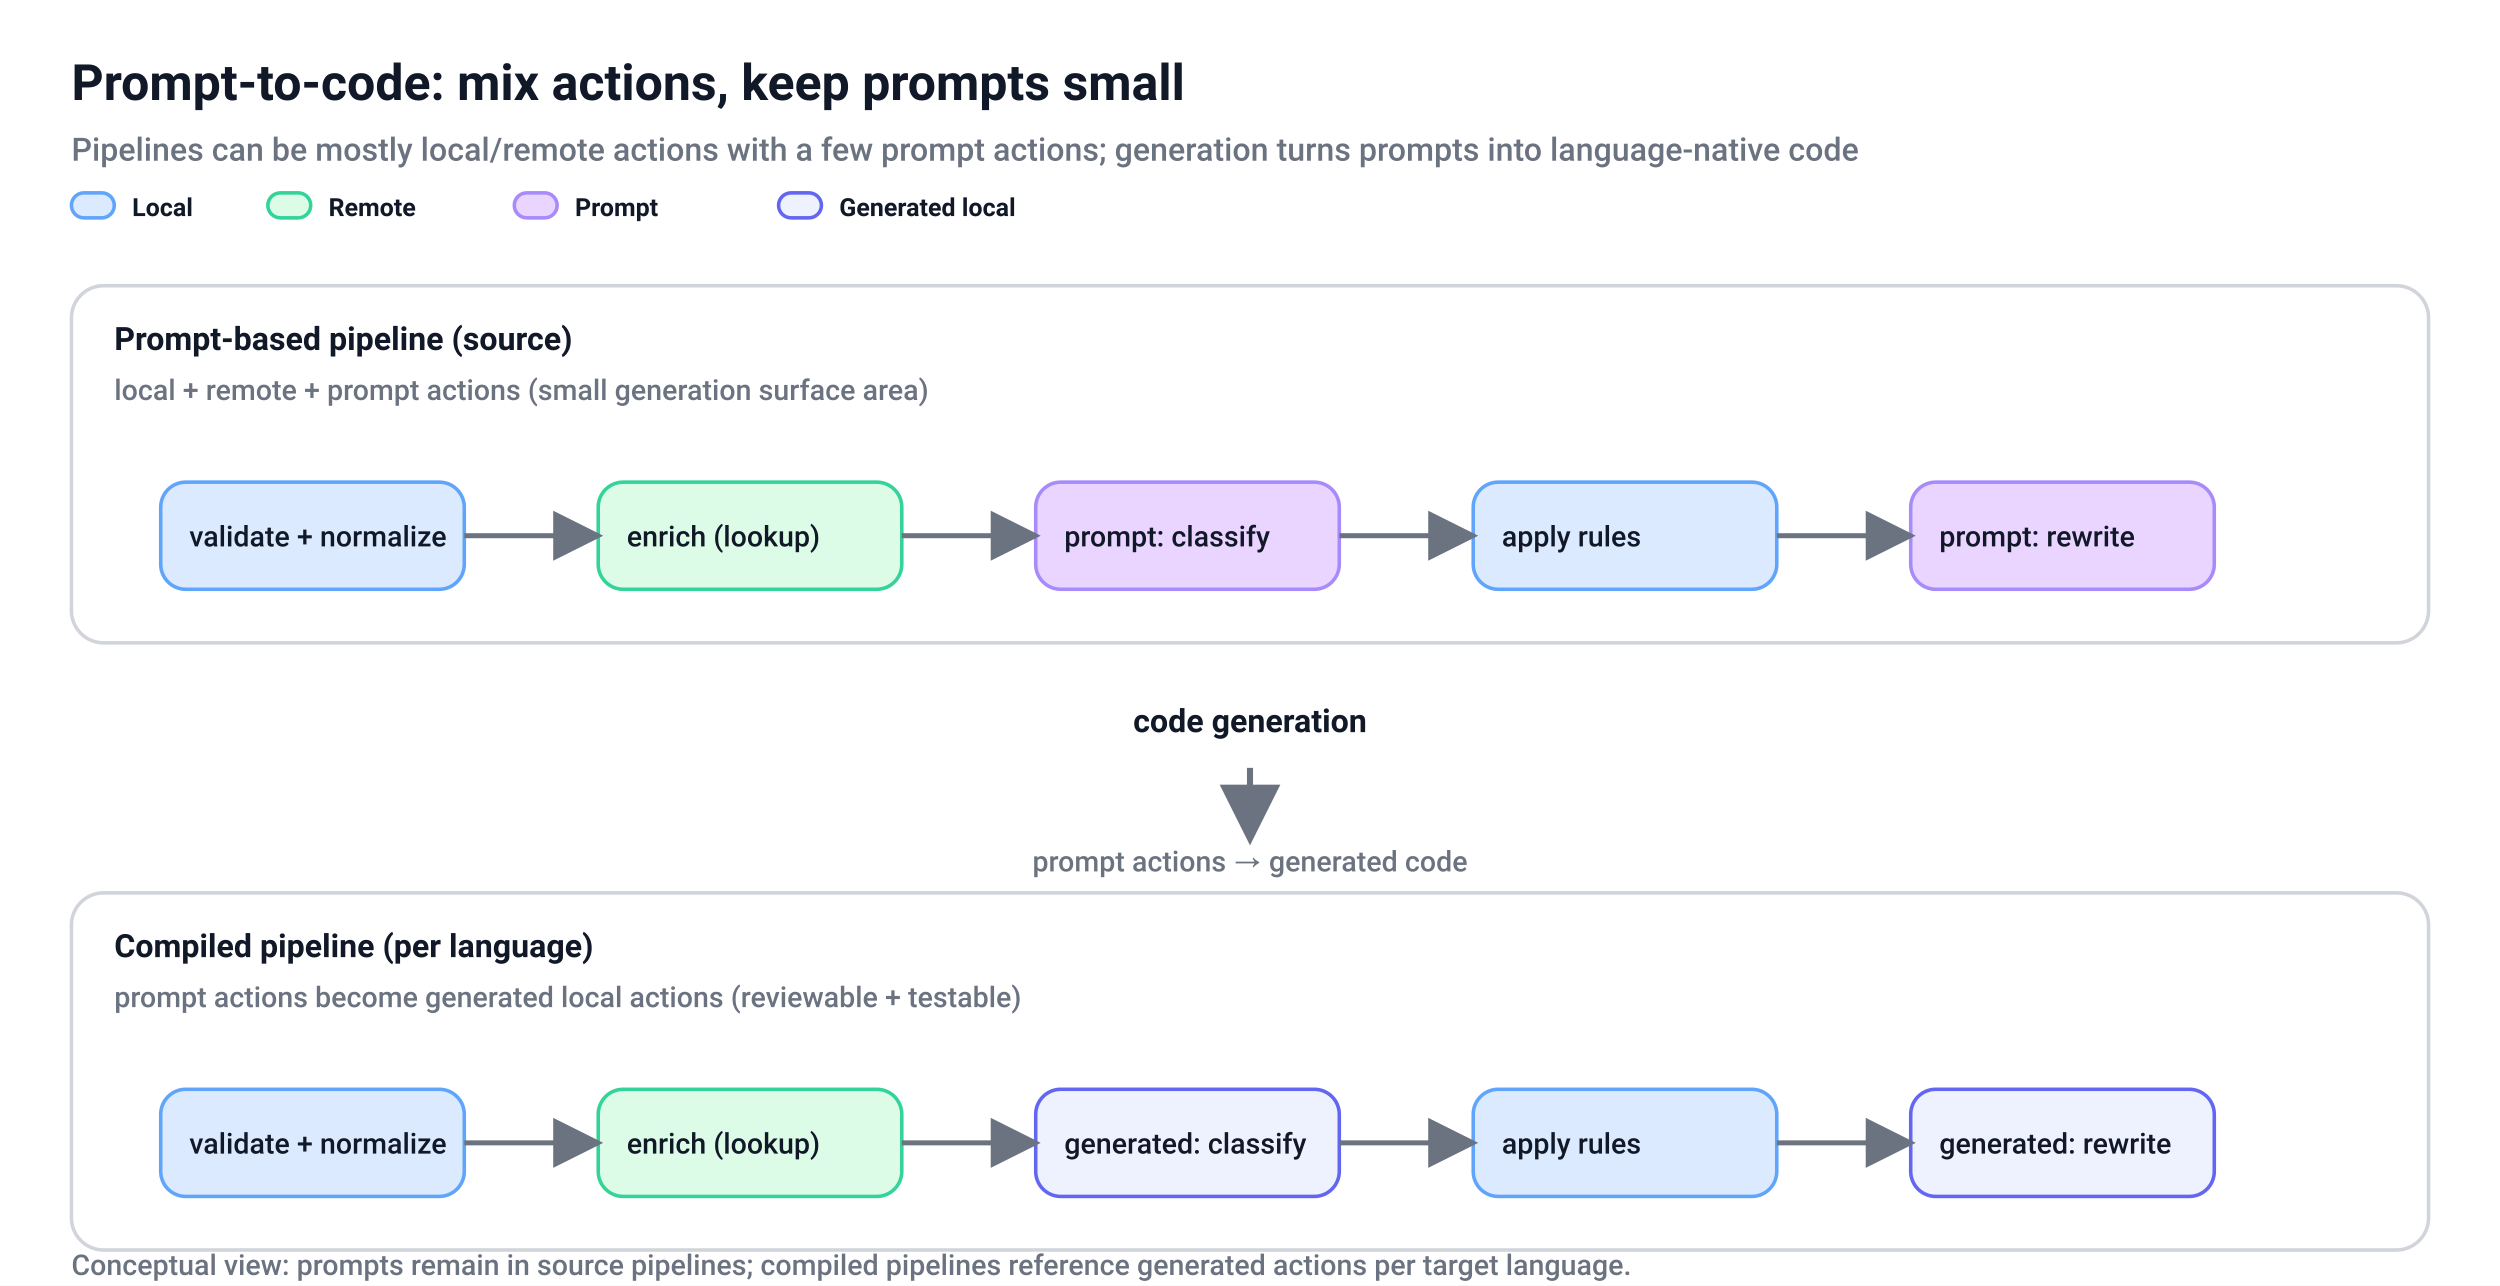
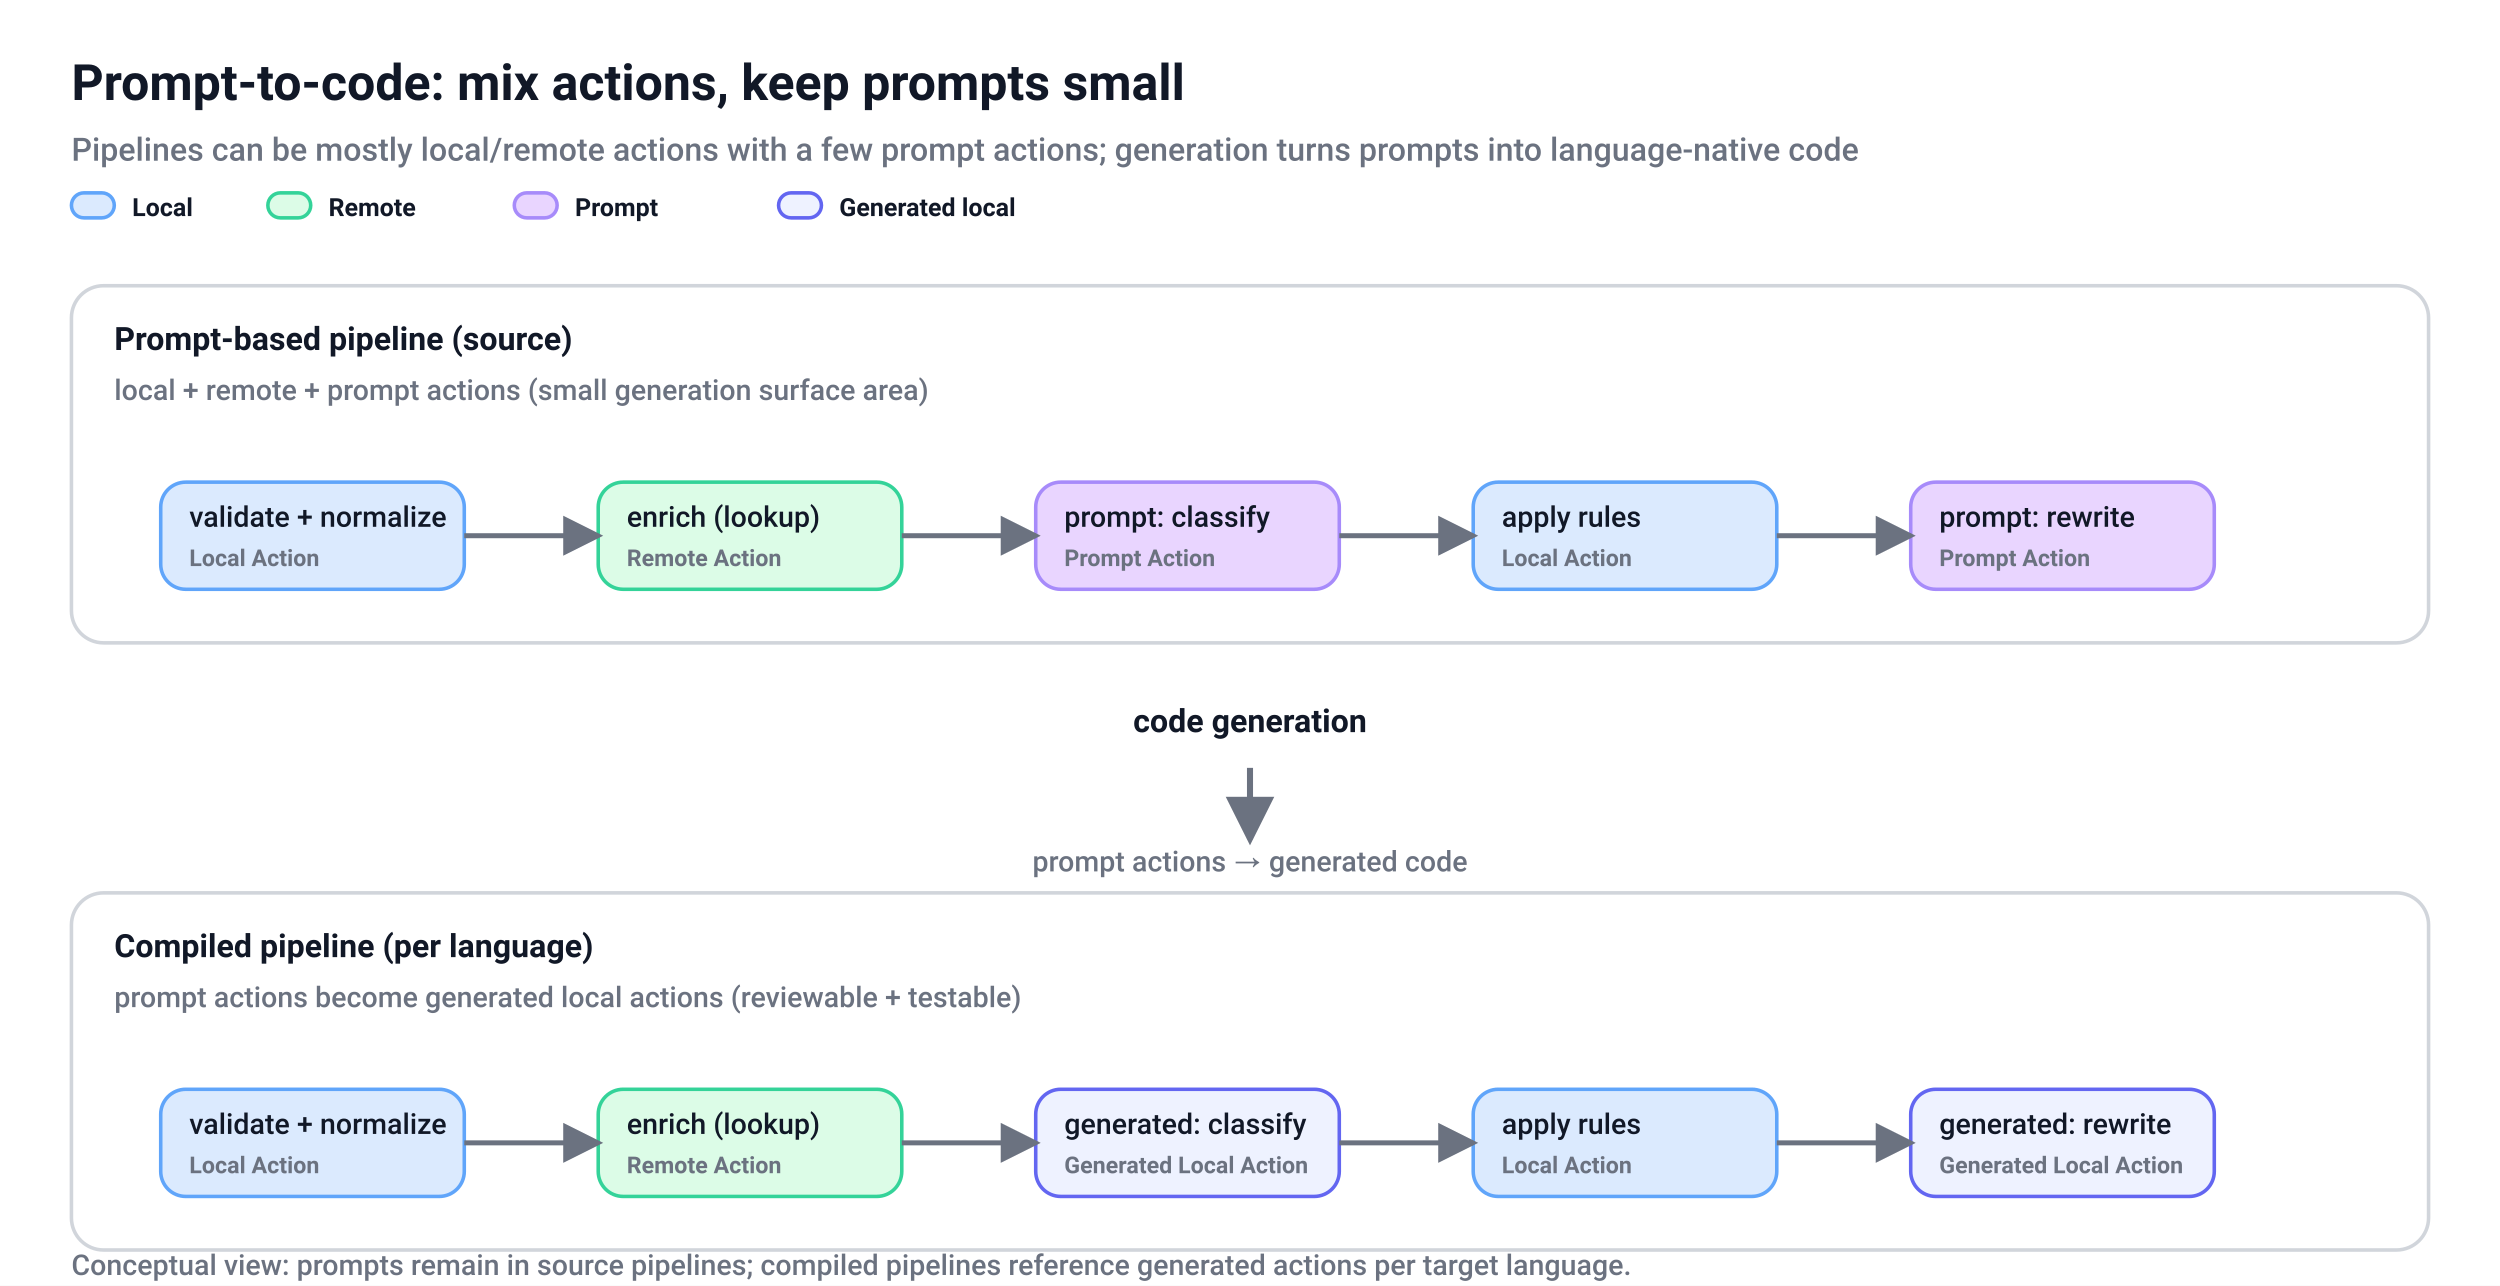
<svg xmlns="http://www.w3.org/2000/svg" width="1400" height="720" viewBox="0 0 1400 720" role="img" aria-label="Prompt-to-code: a prompt-based pipeline with mixed action types compiles into a per-language pipeline where prompt actions become generated local actions.">
  <defs>
    <style>
      .title { font: 700 28px system-ui, -apple-system, Segoe UI, Roboto, Helvetica, Arial, sans-serif; fill: #111827; }
      .subtitle { font: 500 18px system-ui, -apple-system, Segoe UI, Roboto, Helvetica, Arial, sans-serif; fill: #6b7280; }
      .heading { font: 700 18px system-ui, -apple-system, Segoe UI, Roboto, Helvetica, Arial, sans-serif; fill: #111827; }
      .text { font: 500 16px system-ui, -apple-system, Segoe UI, Roboto, Helvetica, Arial, sans-serif; fill: #111827; }
      .muted { fill: #6b7280; }
+       .typeLabel { font: 600 13px system-ui, -apple-system, Segoe UI, Roboto, Helvetica, Arial, sans-serif; fill: #6b7280; }
      .chipText { font: 700 14px system-ui, -apple-system, Segoe UI, Roboto, Helvetica, Arial, sans-serif; fill: #111827; }
      .box { stroke-width: 2; }
    </style>
-     <marker id="arrow" markerWidth="10" markerHeight="10" refX="9" refY="5" orient="auto">
-       <path d="M0,0 L10,5 L0,10 Z" fill="#6b7280" />
+     <marker id="arrow" markerWidth="8" markerHeight="8" refX="7" refY="4" orient="auto">
+       <path d="M0,0 L8,4 L0,8 Z" fill="#6b7280" />
    </marker>
  </defs>
  <rect x="0" y="0" width="1400" height="720" fill="#ffffff" />
  <text x="40" y="56" class="title">Prompt-to-code: mix actions, keep prompts small</text>
  <text x="40" y="90" class="subtitle">Pipelines can be mostly local/remote actions with a few prompt actions; generation turns prompts into language-native code</text>
  <rect x="40" y="108" width="24" height="14" rx="7" fill="#dbeafe" stroke="#60a5fa" class="box" />
  <text x="74" y="121" class="chipText">Local</text>
  <rect x="150" y="108" width="24" height="14" rx="7" fill="#dcfce7" stroke="#34d399" class="box" />
  <text x="184" y="121" class="chipText">Remote</text>
  <rect x="288" y="108" width="24" height="14" rx="7" fill="#e9d5ff" stroke="#a78bfa" class="box" />
  <text x="322" y="121" class="chipText">Prompt</text>
  <rect x="436" y="108" width="24" height="14" rx="7" fill="#eef2ff" stroke="#6366f1" class="box" />
  <text x="470" y="121" class="chipText">Generated local</text>
  <rect x="40" y="160" width="1320" height="200" rx="18" fill="#ffffff" stroke="#d1d5db" class="box" />
  <text x="64" y="196" class="heading">Prompt-based pipeline (source)</text>
  <text x="64" y="224" class="text muted">local + remote + prompt actions (small generation surface area)</text>
  <rect x="90" y="270" width="170" height="60" rx="14" fill="#dbeafe" stroke="#60a5fa" class="box" />
-   <text x="106" y="306" class="text">validate + normalize</text>
+   <text x="106" y="295" class="text">validate + normalize</text>
+   <text x="106" y="317" class="typeLabel">Local Action</text>
  <rect x="335" y="270" width="170" height="60" rx="14" fill="#dcfce7" stroke="#34d399" class="box" />
-   <text x="351" y="306" class="text">enrich (lookup)</text>
+   <text x="351" y="295" class="text">enrich (lookup)</text>
+   <text x="351" y="317" class="typeLabel">Remote Action</text>
  <rect x="580" y="270" width="170" height="60" rx="14" fill="#e9d5ff" stroke="#a78bfa" class="box" />
-   <text x="596" y="306" class="text">prompt: classify</text>
+   <text x="596" y="295" class="text">prompt: classify</text>
+   <text x="596" y="317" class="typeLabel">Prompt Action</text>
  <rect x="825" y="270" width="170" height="60" rx="14" fill="#dbeafe" stroke="#60a5fa" class="box" />
-   <text x="841" y="306" class="text">apply rules</text>
+   <text x="841" y="295" class="text">apply rules</text>
+   <text x="841" y="317" class="typeLabel">Local Action</text>
  <rect x="1070" y="270" width="170" height="60" rx="14" fill="#e9d5ff" stroke="#a78bfa" class="box" />
-   <text x="1086" y="306" class="text">prompt: rewrite</text>
+   <text x="1086" y="295" class="text">prompt: rewrite</text>
+   <text x="1086" y="317" class="typeLabel">Prompt Action</text>
  <line x1="260" y1="300" x2="335" y2="300" stroke="#6b7280" stroke-width="2.8" marker-end="url(#arrow)" />
  <line x1="505" y1="300" x2="580" y2="300" stroke="#6b7280" stroke-width="2.8" marker-end="url(#arrow)" />
  <line x1="750" y1="300" x2="825" y2="300" stroke="#6b7280" stroke-width="2.8" marker-end="url(#arrow)" />
  <line x1="995" y1="300" x2="1070" y2="300" stroke="#6b7280" stroke-width="2.8" marker-end="url(#arrow)" />
  <text x="700" y="410" class="heading" text-anchor="middle">code generation</text>
  <line x1="700" y1="430" x2="700" y2="470" stroke="#6b7280" stroke-width="3.4" marker-end="url(#arrow)" />
  <text x="700" y="488" class="text muted" text-anchor="middle">prompt actions → generated code</text>
  <rect x="40" y="500" width="1320" height="200" rx="18" fill="#ffffff" stroke="#d1d5db" class="box" />
  <text x="64" y="536" class="heading">Compiled pipeline (per language)</text>
  <text x="64" y="564" class="text muted">prompt actions become generated local actions (reviewable + testable)</text>
  <rect x="90" y="610" width="170" height="60" rx="14" fill="#dbeafe" stroke="#60a5fa" class="box" />
-   <text x="106" y="646" class="text">validate + normalize</text>
+   <text x="106" y="635" class="text">validate + normalize</text>
+   <text x="106" y="657" class="typeLabel">Local Action</text>
  <rect x="335" y="610" width="170" height="60" rx="14" fill="#dcfce7" stroke="#34d399" class="box" />
-   <text x="351" y="646" class="text">enrich (lookup)</text>
+   <text x="351" y="635" class="text">enrich (lookup)</text>
+   <text x="351" y="657" class="typeLabel">Remote Action</text>
  <rect x="580" y="610" width="170" height="60" rx="14" fill="#eef2ff" stroke="#6366f1" class="box" />
-   <text x="596" y="646" class="text">generated: classify</text>
+   <text x="596" y="635" class="text">generated: classify</text>
+   <text x="596" y="657" class="typeLabel">Generated Local Action</text>
  <rect x="825" y="610" width="170" height="60" rx="14" fill="#dbeafe" stroke="#60a5fa" class="box" />
-   <text x="841" y="646" class="text">apply rules</text>
+   <text x="841" y="635" class="text">apply rules</text>
+   <text x="841" y="657" class="typeLabel">Local Action</text>
  <rect x="1070" y="610" width="170" height="60" rx="14" fill="#eef2ff" stroke="#6366f1" class="box" />
-   <text x="1086" y="646" class="text">generated: rewrite</text>
+   <text x="1086" y="635" class="text">generated: rewrite</text>
+   <text x="1086" y="657" class="typeLabel">Generated Local Action</text>
  <line x1="260" y1="640" x2="335" y2="640" stroke="#6b7280" stroke-width="2.8" marker-end="url(#arrow)" />
  <line x1="505" y1="640" x2="580" y2="640" stroke="#6b7280" stroke-width="2.8" marker-end="url(#arrow)" />
  <line x1="750" y1="640" x2="825" y2="640" stroke="#6b7280" stroke-width="2.8" marker-end="url(#arrow)" />
  <line x1="995" y1="640" x2="1070" y2="640" stroke="#6b7280" stroke-width="2.8" marker-end="url(#arrow)" />
  <text x="40" y="714" class="text muted">Conceptual view: prompts remain in source pipelines; compiled pipelines reference generated actions per target language.</text>
</svg>
